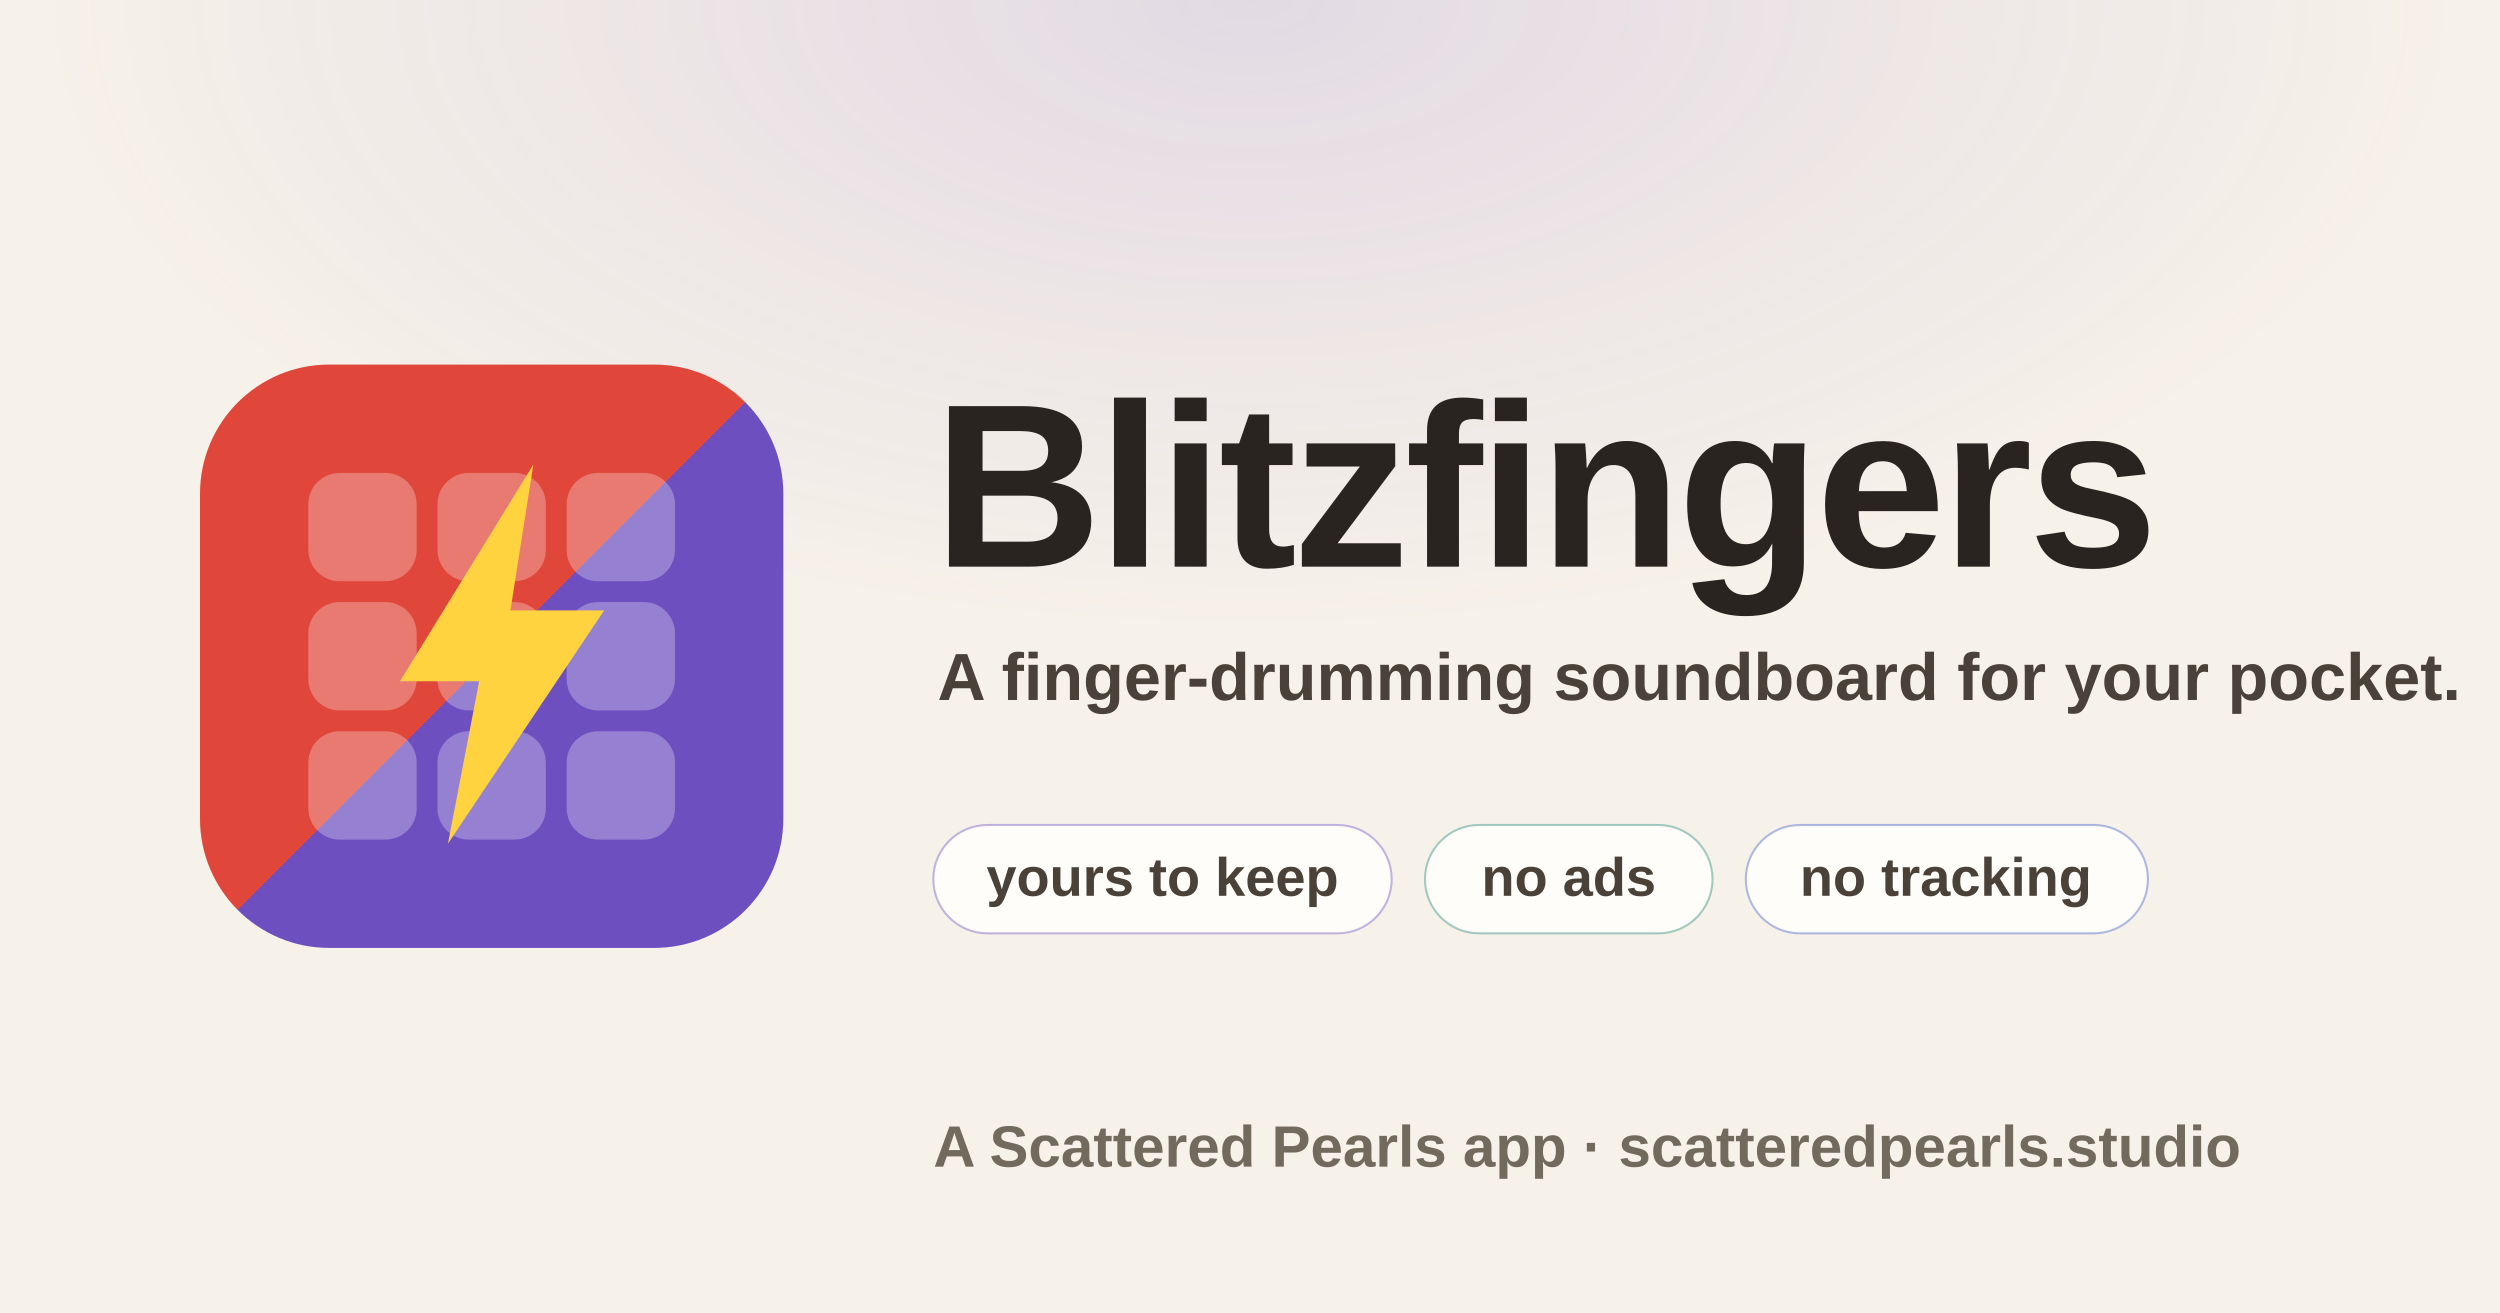
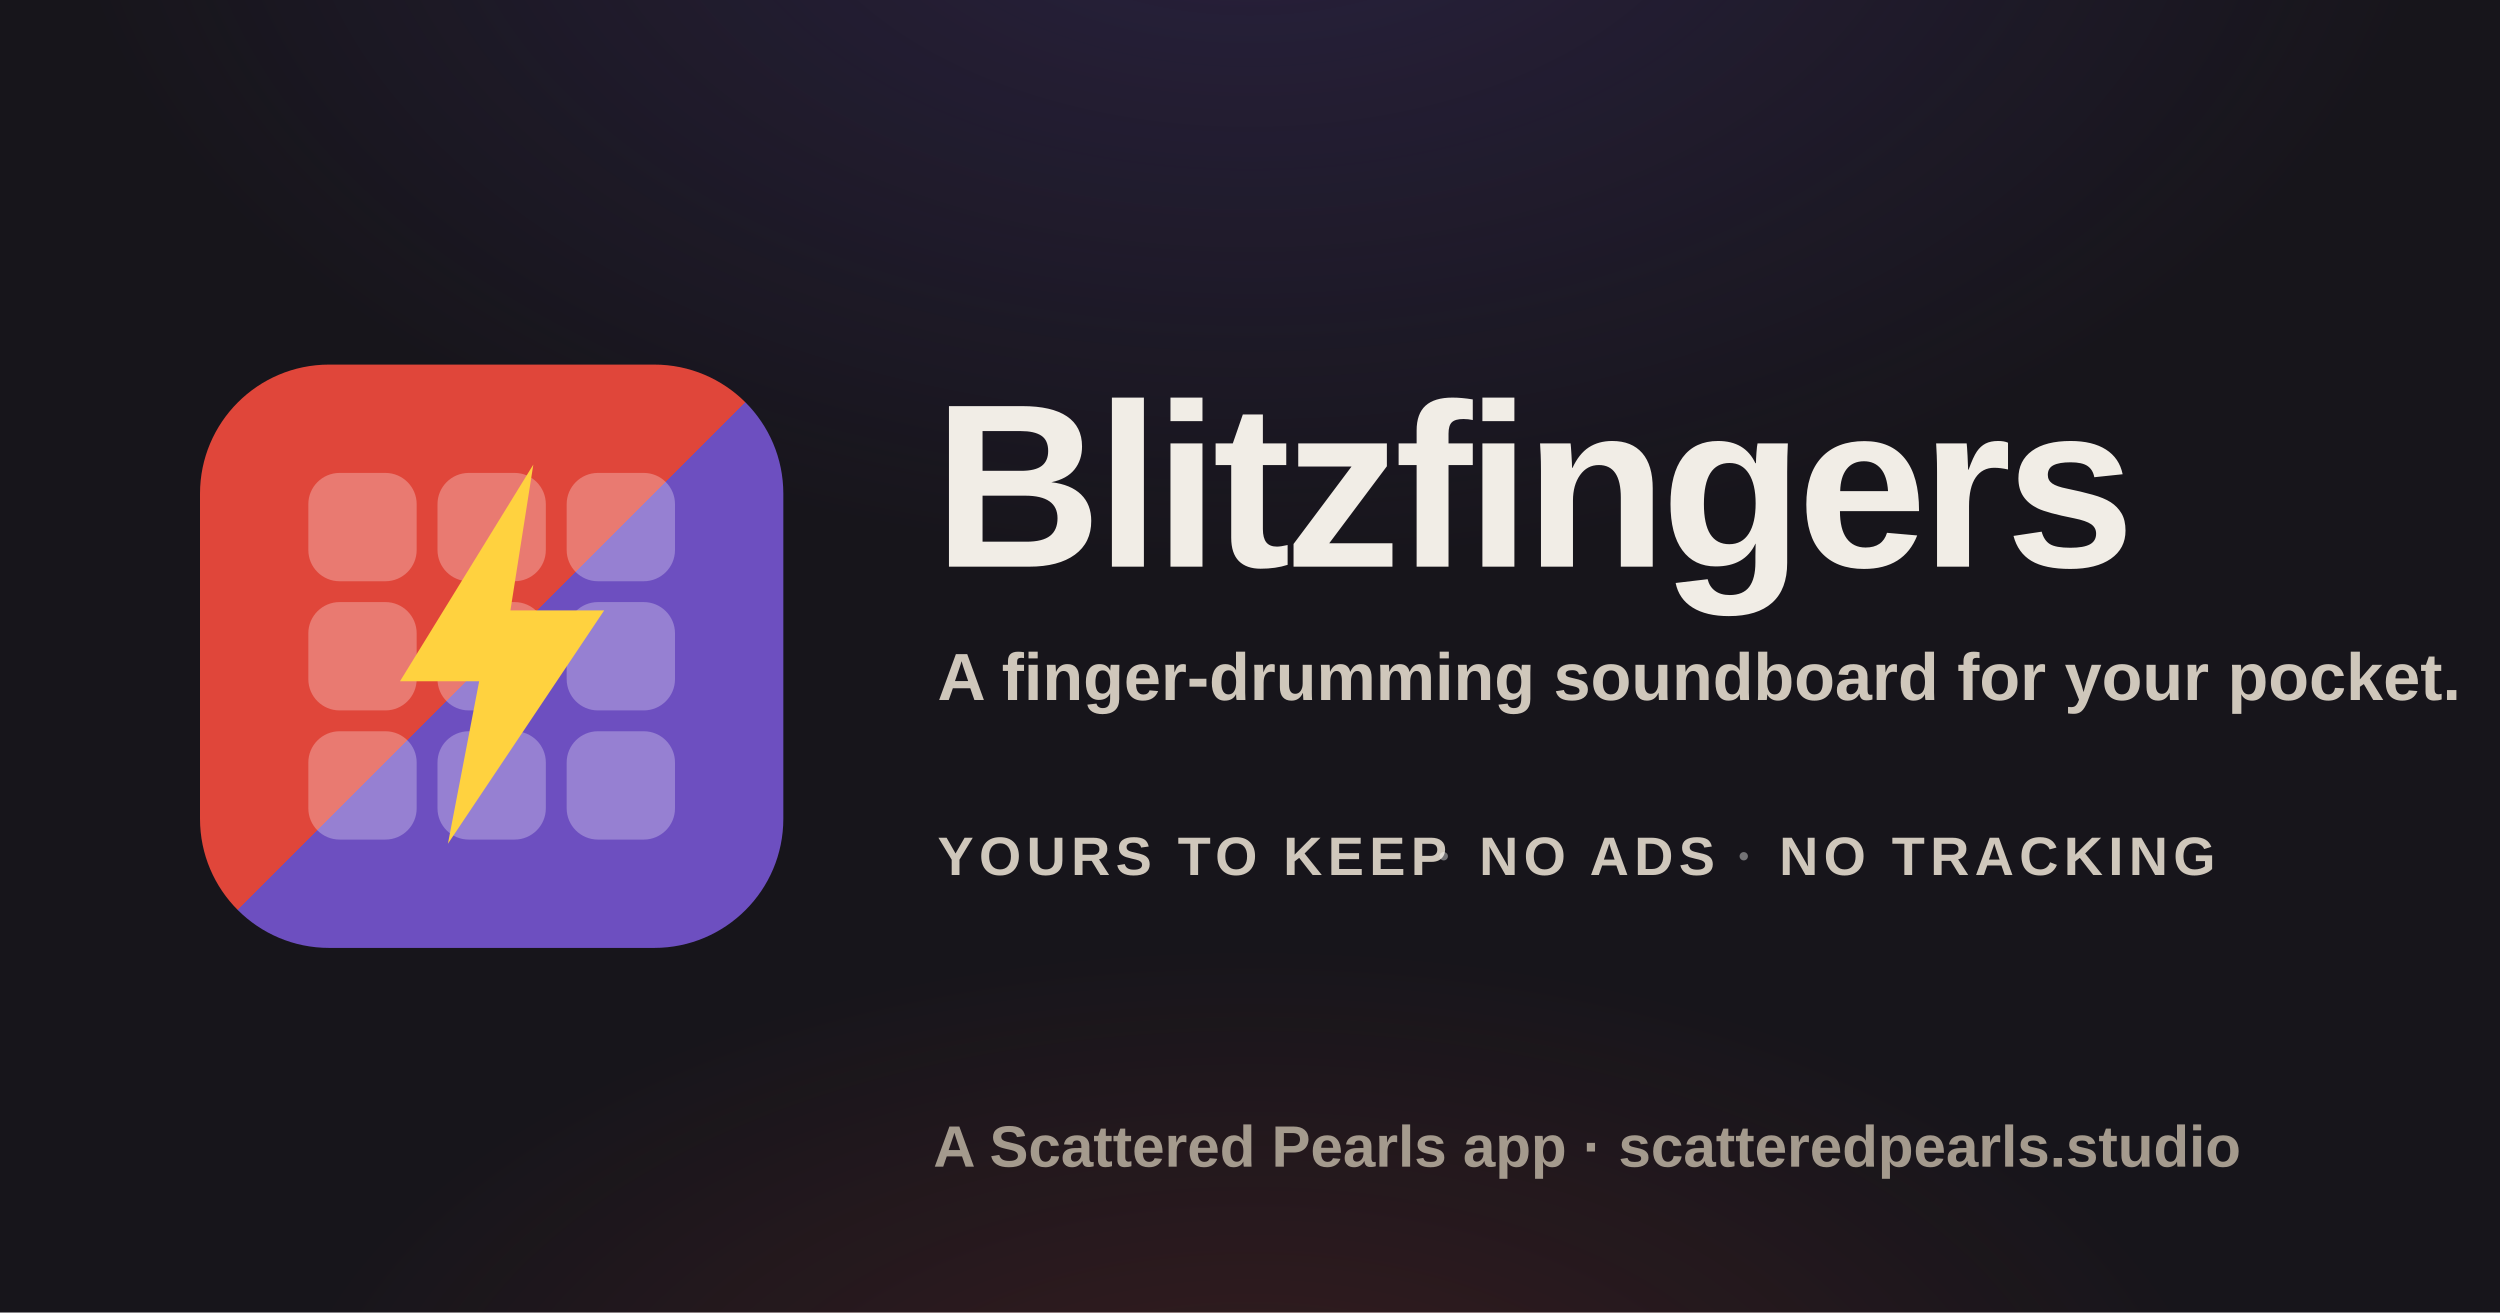
<svg xmlns="http://www.w3.org/2000/svg" width="1200" height="630" viewBox="0 0 1200 630" role="img" aria-label="Blitzfingers — a finger-drumming soundboard for your pocket">
  <defs>
    <linearGradient id="og-diag" x1="0" y1="0" x2="1" y2="1">
      <stop offset="50%" stop-color="#e0463a" />
      <stop offset="50%" stop-color="#6d4fc0" />
    </linearGradient>
-     <radialGradient id="og-glow" cx="50%" cy="0%" r="80%">
-       <stop offset="0%" stop-color="#6d4fc0" stop-opacity="0.14" />
-       <stop offset="60%" stop-color="#6d4fc0" stop-opacity="0" />
+     <radialGradient id="og-glow-top">
+       <stop offset="0%" stop-color="#6d4fc0" stop-opacity="0.22" />
+       <stop offset="62%" stop-color="#6d4fc0" stop-opacity="0" />
+     </radialGradient>
+     <radialGradient id="og-glow-bot">
+       <stop offset="0%" stop-color="#e0463a" stop-opacity="0.16" />
+       <stop offset="60%" stop-color="#e0463a" stop-opacity="0" />
    </radialGradient>
  </defs>
-   <rect width="1200" height="630" fill="#f6f1e9" />
-   <rect width="1200" height="630" fill="url(#og-glow)" />
+   <rect width="1200" height="630" fill="#17151b" />
+   <ellipse cx="600" cy="-76" rx="940" ry="560" fill="url(#og-glow-top)" />
+   <ellipse cx="600" cy="706" rx="800" ry="420" fill="url(#og-glow-bot)" />
  <g transform="translate(96 175)">
    <rect width="280" height="280" rx="62" fill="url(#og-diag)" />
    <g fill="#fff" opacity="0.28">
      <rect x="52" y="52" width="52" height="52" rx="15" />
      <rect x="114" y="52" width="52" height="52" rx="15" />
      <rect x="176" y="52" width="52" height="52" rx="15" />
      <rect x="52" y="114" width="52" height="52" rx="15" />
      <rect x="114" y="114" width="52" height="52" rx="15" />
      <rect x="176" y="114" width="52" height="52" rx="15" />
      <rect x="52" y="176" width="52" height="52" rx="15" />
      <rect x="114" y="176" width="52" height="52" rx="15" />
      <rect x="176" y="176" width="52" height="52" rx="15" />
    </g>
    <path d="M160 48 L96 152 H134 L119 230 L194 118 H149 Z" fill="#ffd23f" />
  </g>
-   <g transform="translate(448 0)" fill="#2a2420" font-family="'Bricolage Grotesque','Helvetica Neue',Arial,sans-serif">
-     <text x="0" y="272" font-size="112" font-weight="700" letter-spacing="-2">Blitzfingers</text>
-     <text x="2" y="336" font-size="32" font-weight="600" fill="#4a4139" font-family="'Hanken Grotesk','Helvetica Neue',Arial,sans-serif">A finger-drumming soundboard for your pocket.</text>
-     <g font-family="'Hanken Grotesk','Helvetica Neue',Arial,sans-serif" font-size="26" font-weight="600" fill="#4a4139">
-       <g transform="translate(0 396)">
-         <rect width="220" height="52" rx="26" fill="#fffdf9" stroke="#6d4fc0" stroke-opacity="0.4" />
-         <text x="110" y="34" text-anchor="middle">yours to keep</text>
-       </g>
-       <g transform="translate(236 396)">
-         <rect width="138" height="52" rx="26" fill="#fffdf9" stroke="#1f8477" stroke-opacity="0.4" />
-         <text x="69" y="34" text-anchor="middle">no ads</text>
-       </g>
-       <g transform="translate(390 396)">
-         <rect width="193" height="52" rx="26" fill="#fffdf9" stroke="#3a5bc7" stroke-opacity="0.4" />
-         <text x="96" y="34" text-anchor="middle">no tracking</text>
-       </g>
+   <g transform="translate(448 0)">
+     <text x="0" y="272" font-size="112" font-weight="700" letter-spacing="-3" fill="#f1ede6" font-family="'Bricolage Grotesque','Helvetica Neue',Arial,sans-serif">Blitzfingers</text>
+     <text x="2" y="336" font-size="32" font-weight="600" fill="#cfc7bb" font-family="'Hanken Grotesk','Helvetica Neue',Arial,sans-serif">A finger-drumming soundboard for your pocket.</text>
+     <g transform="translate(2 420)" font-family="'Hanken Grotesk','Helvetica Neue',Arial,sans-serif" font-size="26" font-weight="700" letter-spacing="2.6" fill="#cfc7bb">
+       <text x="0" y="0">YOURS TO KEEP</text>
+       <circle cx="243" cy="-9" r="2" fill="#ffffff" fill-opacity="0.4" />
+       <text x="260" y="0">NO ADS</text>
+       <circle cx="387" cy="-9" r="2" fill="#ffffff" fill-opacity="0.4" />
+       <text x="404" y="0">NO TRACKING</text>
    </g>
  </g>
-   <text x="448" y="560" fill="#736a5e" font-size="28" font-weight="600" font-family="'Hanken Grotesk','Helvetica Neue',Arial,sans-serif">A Scattered Pearls app · scatteredpearls.studio</text>
+   <text x="448" y="560" fill="#a49a8d" font-size="28" font-weight="600" font-family="'Hanken Grotesk','Helvetica Neue',Arial,sans-serif">A Scattered Pearls app · scatteredpearls.studio</text>
</svg>
